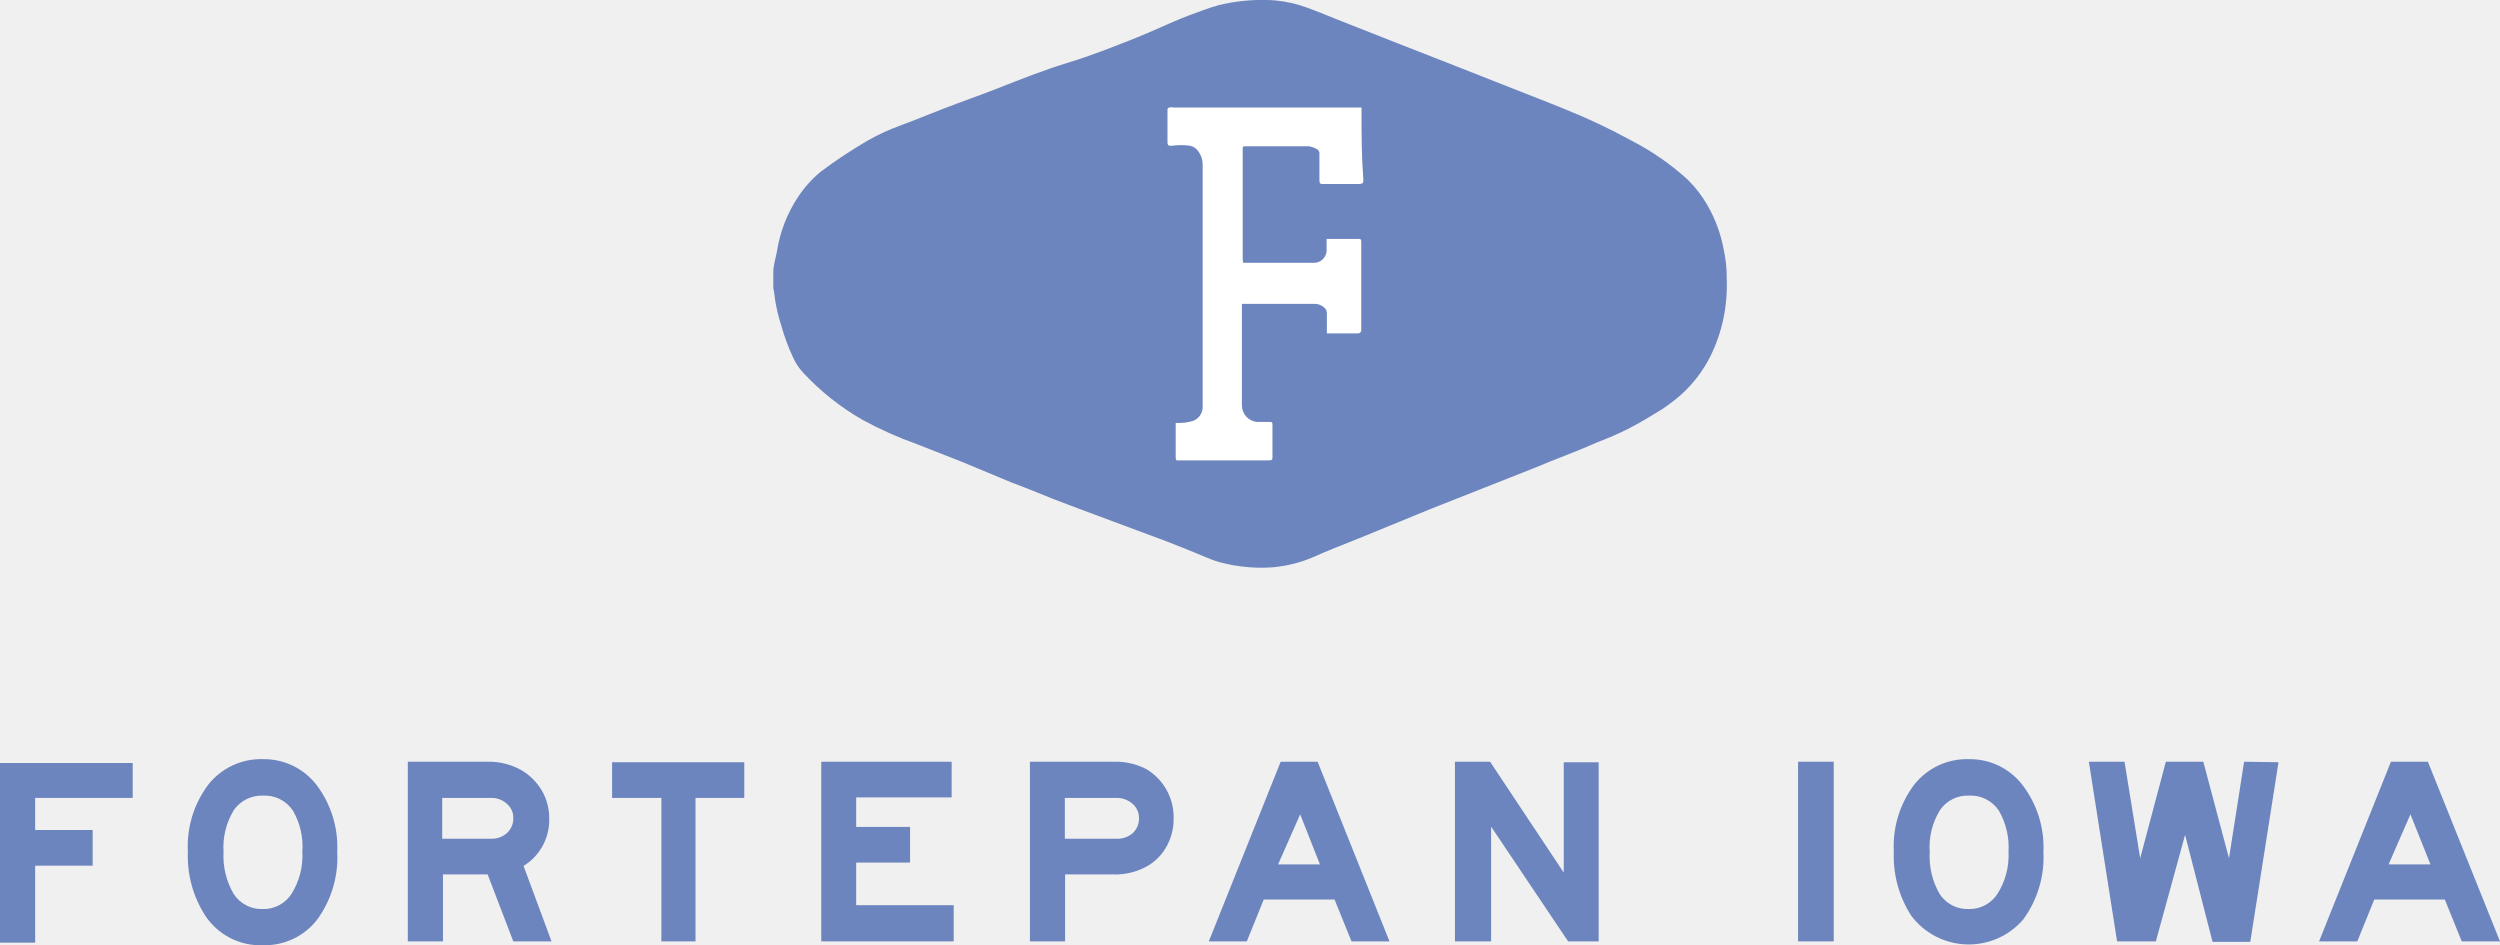
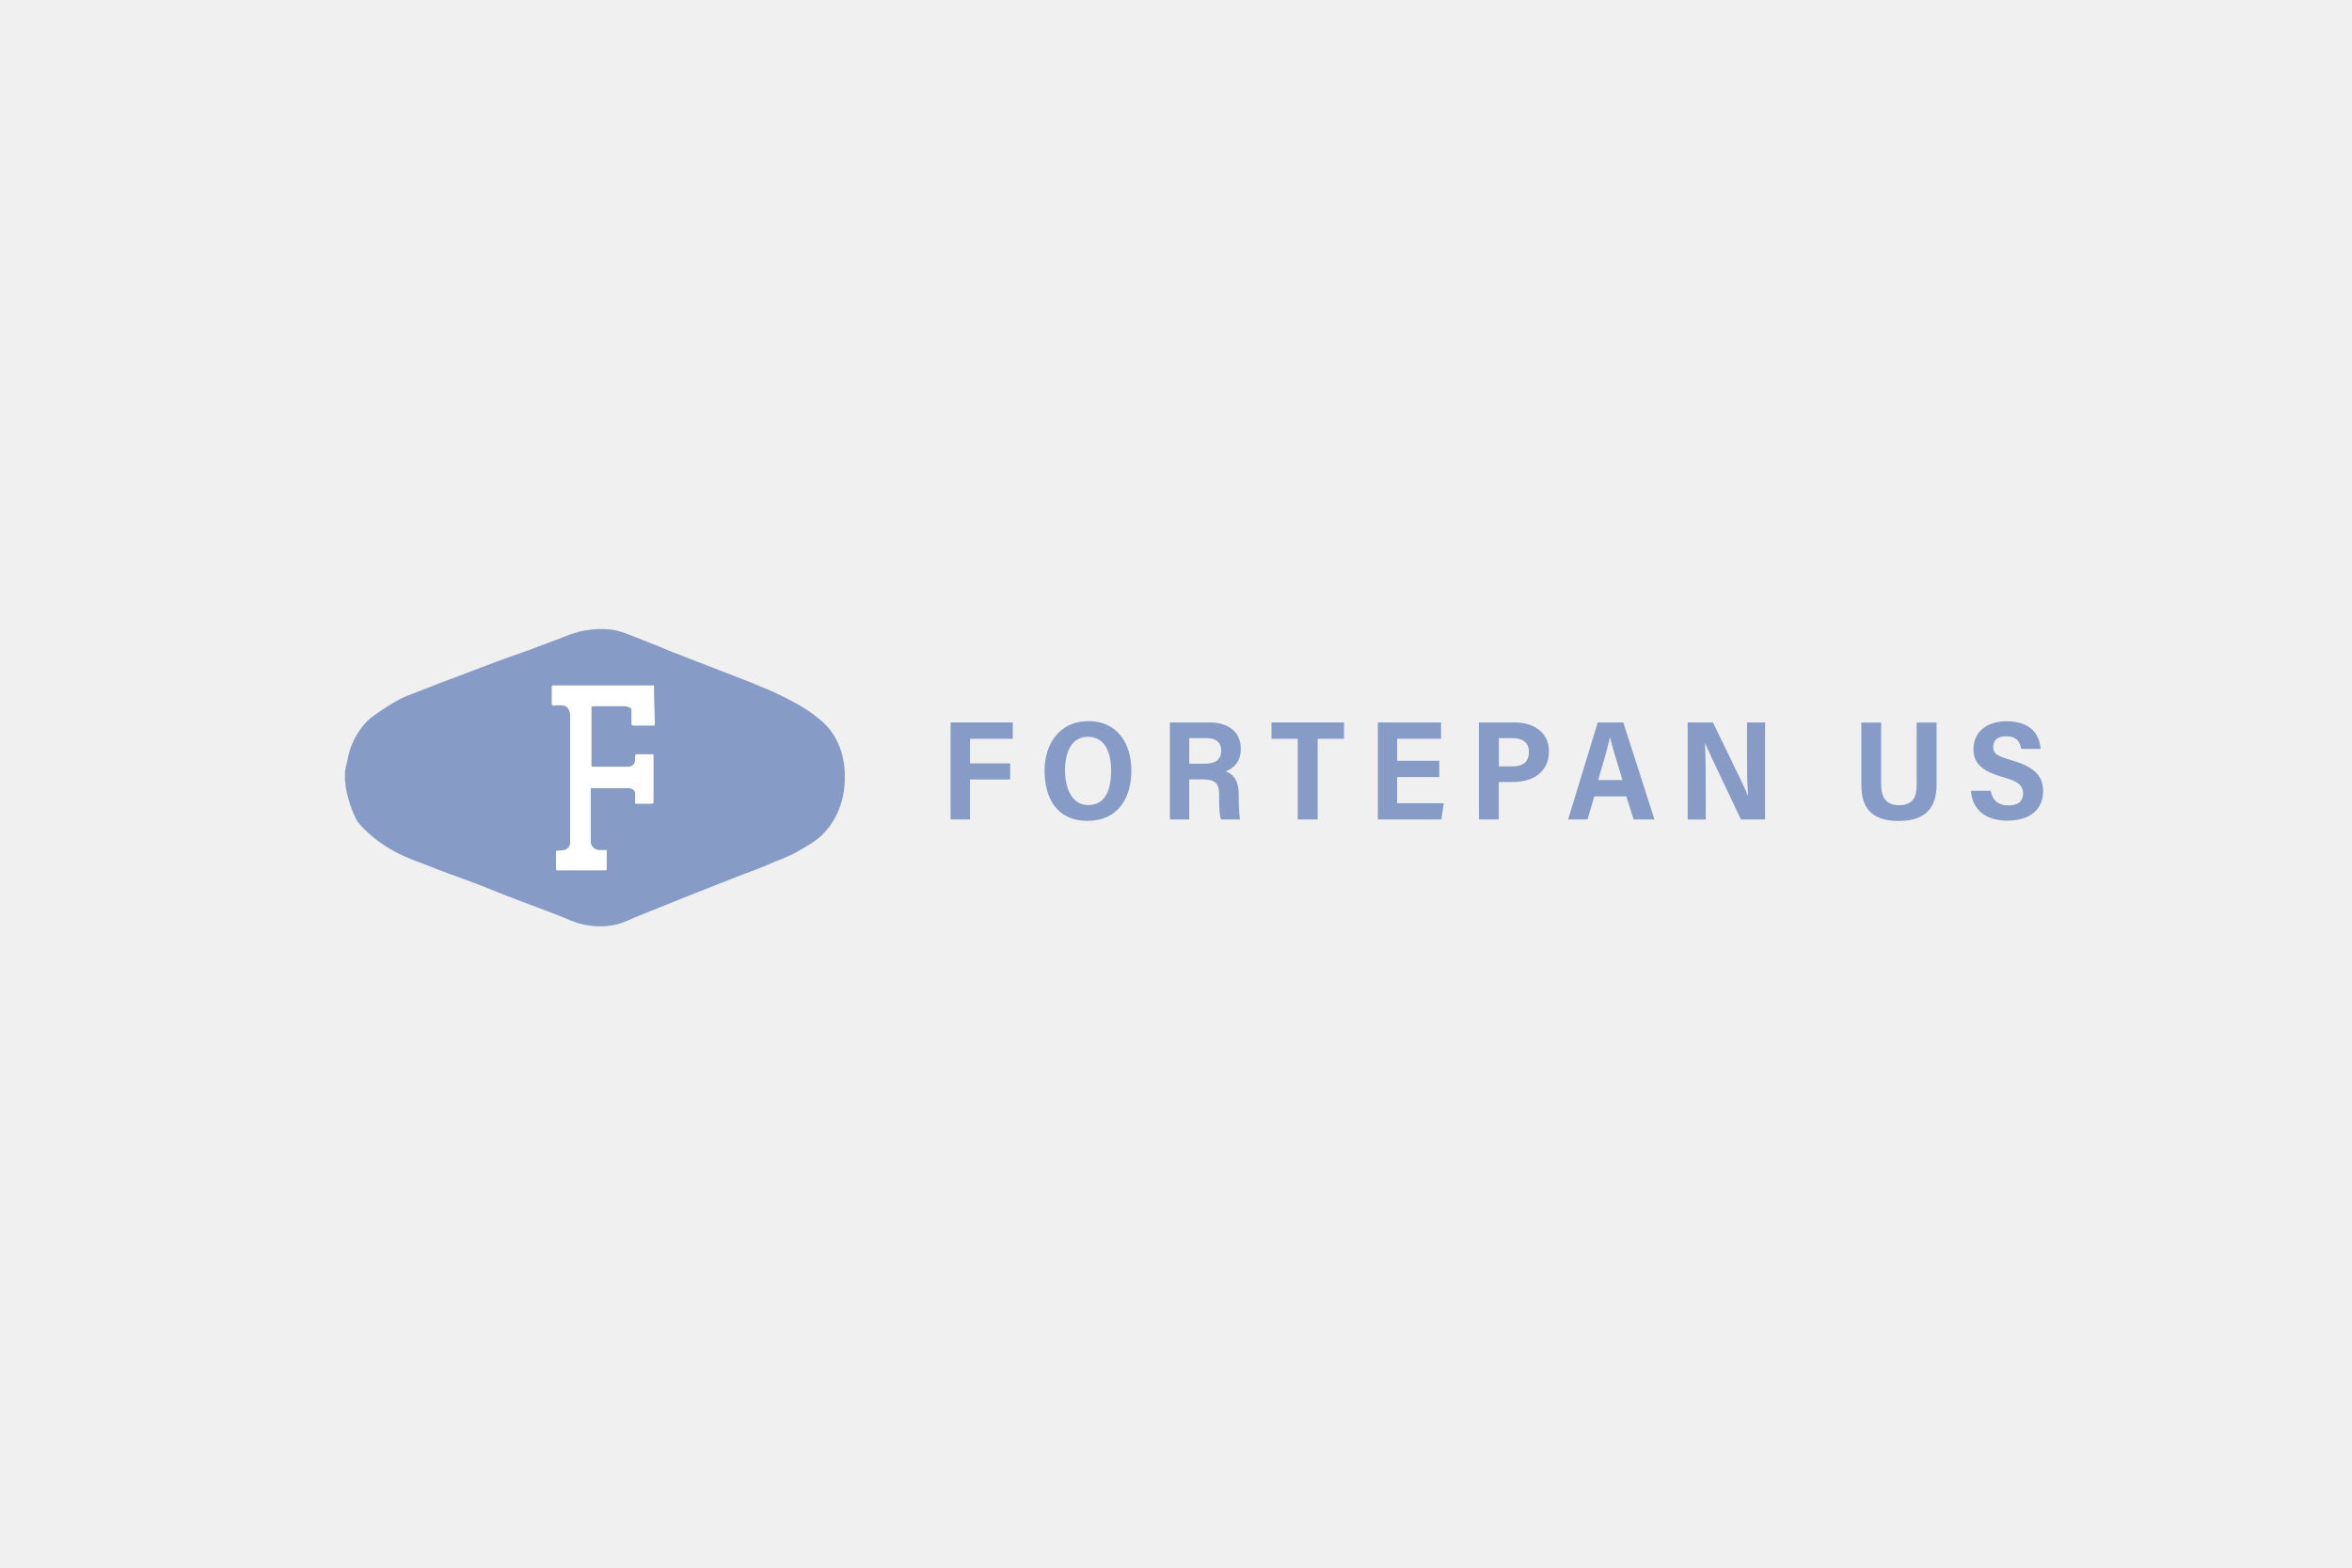
- <svg xmlns="http://www.w3.org/2000/svg" viewBox="0 0 97.41 36.8">
+ <svg xmlns="http://www.w3.org/2000/svg" id="Layer_1" data-name="Layer 1" viewBox="0 0 216 144">
  <defs>
-     <style>.cls-1{fill:#6d85be;}.cls-2{fill:#fff;}</style>
+     <style>
+       .cls-1 {
+         fill: #fff;
+       }
+ 
+       .cls-2 {
+         fill: #869cc6;
+       }
+     </style>
  </defs>
-   <g id="Layer_2" data-name="Layer 2">
-     <g id="timeline_view">
-       <g id="timeline_view-2" data-name="timeline_view">
-         <path class="cls-1" d="M30.13,11.23v-.62c0-.27.09-.53.14-.8a5.34,5.34,0,0,1,.82-2.13,4.51,4.51,0,0,1,.9-1,19.31,19.31,0,0,1,1.83-1.21,8.44,8.44,0,0,1,1.26-.58c.55-.2,1.1-.43,1.64-.64.72-.28,1.45-.53,2.16-.81.91-.36,1.82-.72,2.74-1s1.66-.58,2.48-.9S45.57.89,46.3.61c.39-.14.78-.3,1.19-.41A7.08,7.08,0,0,1,49.37,0a4.71,4.71,0,0,1,1.3.21c.64.21,1.26.49,1.89.73l1.93.76,1.89.74,2.21.87c.78.31,1.57.61,2.35.93a23.35,23.35,0,0,1,2.63,1.24A10.11,10.11,0,0,1,65.76,7a4.56,4.56,0,0,1,.77,1,5.41,5.41,0,0,1,.63,1.71,5,5,0,0,1,.12,1.15,6.33,6.33,0,0,1-.13,1.56,6.24,6.24,0,0,1-.51,1.47,5.09,5.09,0,0,1-1.15,1.5,7.61,7.61,0,0,1-.72.55c-.42.26-.85.52-1.29.75a13,13,0,0,1-1.26.55c-.8.36-1.63.65-2.45,1l-4,1.58L52.89,21c-.58.23-1.17.46-1.75.72a5.17,5.17,0,0,1-1.5.38,5.79,5.79,0,0,1-1,0,6.33,6.33,0,0,1-1.14-.2c-.38-.11-.74-.29-1.1-.43-.68-.28-1.37-.54-2.06-.79-.89-.33-1.79-.67-2.68-1s-1.51-.61-2.27-.89L37.49,18l-1.78-.7a14.91,14.91,0,0,1-2.12-.95,9.9,9.9,0,0,1-2.27-1.8,2.23,2.23,0,0,1-.4-.58,8.32,8.32,0,0,1-.48-1.29,6.38,6.38,0,0,1-.24-1C30.17,11.5,30.17,11.36,30.13,11.23Z" />
-         <path class="cls-2" d="M48.44,10.24H51.2a.49.49,0,0,0,.49-.46c0-.22,0-.24,0-.47h1.21c.12,0,.14,0,.14.13v1.8c0,.6,0,1,0,1.6a.13.13,0,0,1-.14.15l-1.2,0h0v-.77a.28.28,0,0,0-.12-.25.53.53,0,0,0-.36-.13H48.39V15.8a.65.65,0,0,0,.57.64h.51c.08,0,.11,0,.11.11,0,.41,0,.82,0,1.23,0,.13,0,.16-.16.16h-.77l-2.71,0c-.11,0-.13,0-.13-.13V16.48c.19,0,.38,0,.56-.05a.58.58,0,0,0,.49-.63c0-1.56,0-3.92,0-5.48,0-1,0-2.88,0-3.93a.85.85,0,0,0-.18-.51.52.52,0,0,0-.3-.2,2.56,2.56,0,0,0-.73,0c-.11,0-.16,0-.16-.15,0-.42,0-.84,0-1.26a.08.08,0,0,1,.07-.08.29.29,0,0,1,.16,0h7.33a.13.13,0,0,1,0,.06c0,1,0,1.76.07,2.74,0,.14,0,.16-.15.18H51.57c-.12,0-.16,0-.16-.16,0-.39,0-.58,0-1a.19.19,0,0,0-.12-.21A.88.88,0,0,0,51,5.7H48.54c-.12,0-.12,0-.12.12v4.28S48.43,10.17,48.44,10.24Z" />
-         <path class="cls-1" d="M5.17,31.09H1.37v1.25H3.61v1.39H1.37v3H0v-7H5.17Z" />
-         <path class="cls-1" d="M13.14,33.19a4.11,4.11,0,0,1-.78,2.64,2.58,2.58,0,0,1-2.11,1A2.57,2.57,0,0,1,8,35.68a4.28,4.28,0,0,1-.68-2.49,4,4,0,0,1,.79-2.61,2.61,2.61,0,0,1,2.14-1,2.58,2.58,0,0,1,2.08,1A4,4,0,0,1,13.14,33.19Zm-1.36,0a2.77,2.77,0,0,0-.37-1.61A1.32,1.32,0,0,0,10.25,31a1.33,1.33,0,0,0-1.13.55,2.79,2.79,0,0,0-.41,1.65,2.92,2.92,0,0,0,.4,1.64,1.3,1.3,0,0,0,1.14.58,1.29,1.29,0,0,0,1.12-.61A2.81,2.81,0,0,0,11.78,33.17Z" />
-         <path class="cls-1" d="M21.49,36.68H20l-1-2.61H17.26v2.61H15.89v-7H19A2.57,2.57,0,0,1,20.3,30a2.22,2.22,0,0,1,.81.8,2.13,2.13,0,0,1,.29,1.08,2.1,2.1,0,0,1-1,1.86ZM20,31.87a.7.7,0,0,0-.25-.55.88.88,0,0,0-.62-.23h-1.9v1.59h1.9a.87.87,0,0,0,.62-.22A.75.75,0,0,0,20,31.87Z" />
-         <path class="cls-1" d="M29,31.09h-1.9v5.59H25.77V31.09H23.85V29.7H29Z" />
-         <path class="cls-1" d="M37.16,36.68H32v-7h5.08v1.39H33.36v1.15h2.1v1.39h-2.1v1.66h3.8Z" />
-         <path class="cls-1" d="M45.73,31.87a2.21,2.21,0,0,1-.32,1.19,2,2,0,0,1-.91.79,2.57,2.57,0,0,1-1.17.22H41.5v2.61H40.13v-7H43.4a2.57,2.57,0,0,1,1.27.29,2.18,2.18,0,0,1,1.06,1.88Zm-1.35,0a.73.73,0,0,0-.25-.55.93.93,0,0,0-.64-.23h-2v1.59h2a.92.92,0,0,0,.65-.22A.78.78,0,0,0,44.38,31.87Z" />
-         <path class="cls-1" d="M54.14,36.68H52.66L52,35.05H49.24l-.66,1.63H47.1l2.8-7h1.44Zm-2.71-3-.77-1.95-.86,1.95Z" />
-         <path class="cls-1" d="M62.29,36.68H61.1l-3-4.47v4.47H56.69v-7h1.37L60.93,34V29.7h1.36Z" />
-         <path class="cls-1" d="M71.45,36.68H70.06v-7h1.39Z" />
-         <path class="cls-1" d="M79.62,33.19a4.11,4.11,0,0,1-.79,2.64,2.8,2.8,0,0,1-4.36-.15,4.28,4.28,0,0,1-.68-2.49,4,4,0,0,1,.79-2.61,2.61,2.61,0,0,1,2.14-1,2.58,2.58,0,0,1,2.08,1A4,4,0,0,1,79.62,33.19Zm-1.36,0a2.84,2.84,0,0,0-.38-1.61A1.32,1.32,0,0,0,76.72,31a1.3,1.3,0,0,0-1.12.55,2.72,2.72,0,0,0-.41,1.65,2.92,2.92,0,0,0,.39,1.64,1.3,1.3,0,0,0,1.14.58,1.29,1.29,0,0,0,1.12-.61A2.81,2.81,0,0,0,78.26,33.17Z" />
-         <path class="cls-1" d="M88.78,29.7l-1.1,7H86.21l-1.07-4.17L84,36.68H82.49l-1.1-7h1.39l.61,3.76,1-3.76h1.46l1,3.76.59-3.76Z" />
-         <path class="cls-1" d="M97.41,36.68H95.92l-.66-1.63H92.51l-.66,1.63H90.36l2.8-7H94.6Zm-2.71-3-.78-1.95-.85,1.95Z" />
-       </g>
-     </g>
+   <path class="cls-2" d="m31.68,71.65v-.77c.06-.33.13-.66.22-.98.14-.94.49-1.84,1.01-2.63.3-.49.67-.93,1.11-1.3.71-.54,1.46-1.04,2.23-1.49.5-.29,1.02-.54,1.57-.73l2.02-.79c.85-.35,1.79-.66,2.67-1.01,1.12-.44,2.24-.85,3.41-1.29s2.02-.7,3.04-1.09,1.82-.69,2.72-1.03c.48-.2.96-.37,1.46-.51.76-.18,1.54-.27,2.33-.25.54.01,1.08.1,1.59.26.79.26,1.56.6,2.34.9s1.59.63,2.35.95l2.34.91,2.77,1.07c.96.38,1.94.74,2.9,1.15,1.11.44,2.19.95,3.24,1.53.98.52,1.89,1.16,2.71,1.91.37.36.69.77.95,1.21.38.66.65,1.37.78,2.11.1.47.15.95.14,1.42.02.64-.03,1.29-.17,1.92-.12.63-.34,1.24-.63,1.82-.35.7-.83,1.33-1.4,1.87-.29.24-.59.47-.9.68-.52.31-1.05.63-1.59.92-.51.25-1.03.48-1.56.67-.99.44-2.01.85-3.03,1.21l-4.98,1.96-3.51,1.41c-.72.3-1.45.57-2.17.9-.59.27-1.23.44-1.88.5-.42.04-.84.04-1.26,0-.47-.04-.94-.13-1.4-.26-.46-.15-.92-.33-1.36-.53-.85-.35-1.71-.66-2.56-.98-1.1-.4-2.22-.85-3.32-1.27-.93-.38-1.86-.76-2.8-1.1-.78-.28-1.55-.57-2.32-.85s-1.47-.59-2.2-.85c-.9-.32-1.78-.71-2.62-1.18-1.04-.6-1.99-1.35-2.8-2.23-.2-.21-.37-.45-.49-.72-.24-.51-.44-1.04-.6-1.59-.13-.43-.23-.86-.29-1.3-.02-.22-.02-.4-.07-.56Z" />
+   <path class="cls-1" d="m54.3,70.43h3.41c.32,0,.59-.25.61-.57,0-.27,0-.3.04-.58h1.49c.15,0,.17,0,.17.16v4.19c0,.12-.06.2-.18.2h-1.51v-.95c0-.12-.05-.24-.15-.32-.12-.1-.28-.16-.43-.16h-3.5v4.9c.01.4.31.73.71.78h.62c.2,0,.14,0,.14.14v1.53c0,.16,0,.2-.19.2h-4.31c-.14,0-.16,0-.16-.15v-1.65c.23,0,.46-.03.69-.06.38-.05.65-.39.61-.77v-11.64c0-.23-.08-.45-.21-.63-.09-.12-.23-.2-.38-.24-.3-.04-.6-.04-.9,0-.14,0-.2-.05-.2-.19v-1.57s.04-.08.09-.09c.07-.01.14-.01.2,0h9.1v.07c0,1.21.05,2.18.08,3.41,0,.17,0,.2-.18.21-.1,0-.2,0-.3,0h-1.47c-.14,0-.2-.06-.2-.2v-1.19c.02-.11-.04-.21-.14-.26-.14-.07-.28-.11-.43-.13h-2.95q-.15,0-.15.14v5.29s0,.04.02.13Z" />
+   <g>
+     <path class="cls-2" d="m87.3,66.36h5.71v1.5h-3.93v2.26h3.69v1.48h-3.69v3.67h-1.78v-8.91Z" />
+     <path class="cls-2" d="m103.9,70.77c0,2.56-1.24,4.63-4.05,4.63s-3.92-2.11-3.92-4.65c0-2.19,1.2-4.51,4.05-4.51,2.69,0,3.92,2.13,3.92,4.53Zm-6.09-.01c0,1.78.71,3.19,2.12,3.19,1.55,0,2.11-1.32,2.11-3.18,0-1.64-.55-3.09-2.14-3.09-1.47,0-2.09,1.36-2.09,3.07Z" />
+     <path class="cls-2" d="m109.22,71.59v3.68h-1.78v-8.91h3.63c1.68,0,2.88.83,2.88,2.41,0,1.21-.64,1.8-1.39,2.08.88.34,1.2,1.04,1.2,2.15v.23c0,.79.05,1.54.12,2.04h-1.75c-.13-.37-.17-.97-.17-2.07v-.23c0-1.02-.37-1.38-1.53-1.38h-1.21Zm0-1.44h1.36c.86,0,1.57-.23,1.57-1.22,0-.82-.6-1.13-1.32-1.13h-1.61v2.34Z" />
+     <path class="cls-2" d="m119.18,67.86h-2.41v-1.5h6.66v1.5h-2.42v7.41h-1.83v-7.41Z" />
+     <path class="cls-2" d="m132.18,71.38h-3.87v2.4h4.28l-.22,1.49h-5.83v-8.91h5.8v1.5h-4.03v2.02h3.87v1.5Z" />
+     <path class="cls-2" d="m135.83,66.36h3.28c1.68,0,3.14.86,3.14,2.66s-1.36,2.81-3.3,2.81h-1.31v3.44h-1.82v-8.91Zm1.82,4.04h1.19c.97,0,1.57-.36,1.57-1.34,0-.89-.62-1.26-1.51-1.26h-1.25v2.6Z" />
+     <path class="cls-2" d="m146.42,73.15l-.63,2.12h-1.78c.12-.35,2.59-8.51,2.72-8.91h2.35l2.86,8.91h-1.91l-.68-2.12h-2.94Zm2.58-1.5c-.55-1.81-.94-3.08-1.14-3.91h-.01c-.22.99-.62,2.38-1.08,3.91h2.24Z" />
+     <path class="cls-2" d="m154.99,75.27v-8.91h2.32c2.64,5.43,3.07,6.31,3.21,6.73h.02c-.09-1.06-.1-2.51-.1-3.97v-2.76h1.66v8.91h-2.22c-2.84-5.97-3.16-6.68-3.29-7.01h-.01c.06,1.13.07,2.67.07,4.26v2.76h-1.66Z" />
+     <path class="cls-2" d="m172.76,66.36v5.67c0,1,.28,1.93,1.65,1.93s1.61-.88,1.61-1.93v-5.66h1.83v5.71c0,1.87-.79,3.33-3.48,3.33s-3.43-1.42-3.43-3.32v-5.72h1.82Z" />
+     <path class="cls-2" d="m182.82,72.64c.13.81.66,1.34,1.6,1.34,1.01,0,1.37-.44,1.37-1.07,0-.81-.49-1.14-1.78-1.51-2.06-.57-2.77-1.31-2.77-2.6,0-1.65,1.32-2.55,3.02-2.55,2.14,0,3.04,1.11,3.14,2.54h-1.78c-.11-.66-.43-1.16-1.38-1.16-.8,0-1.19.37-1.19.99,0,.66.45.85,1.71,1.22,2.27.66,2.87,1.57,2.87,2.85,0,1.45-.96,2.69-3.3,2.69-1.94,0-3.21-.98-3.32-2.74h1.79Z" />
  </g>
</svg>
